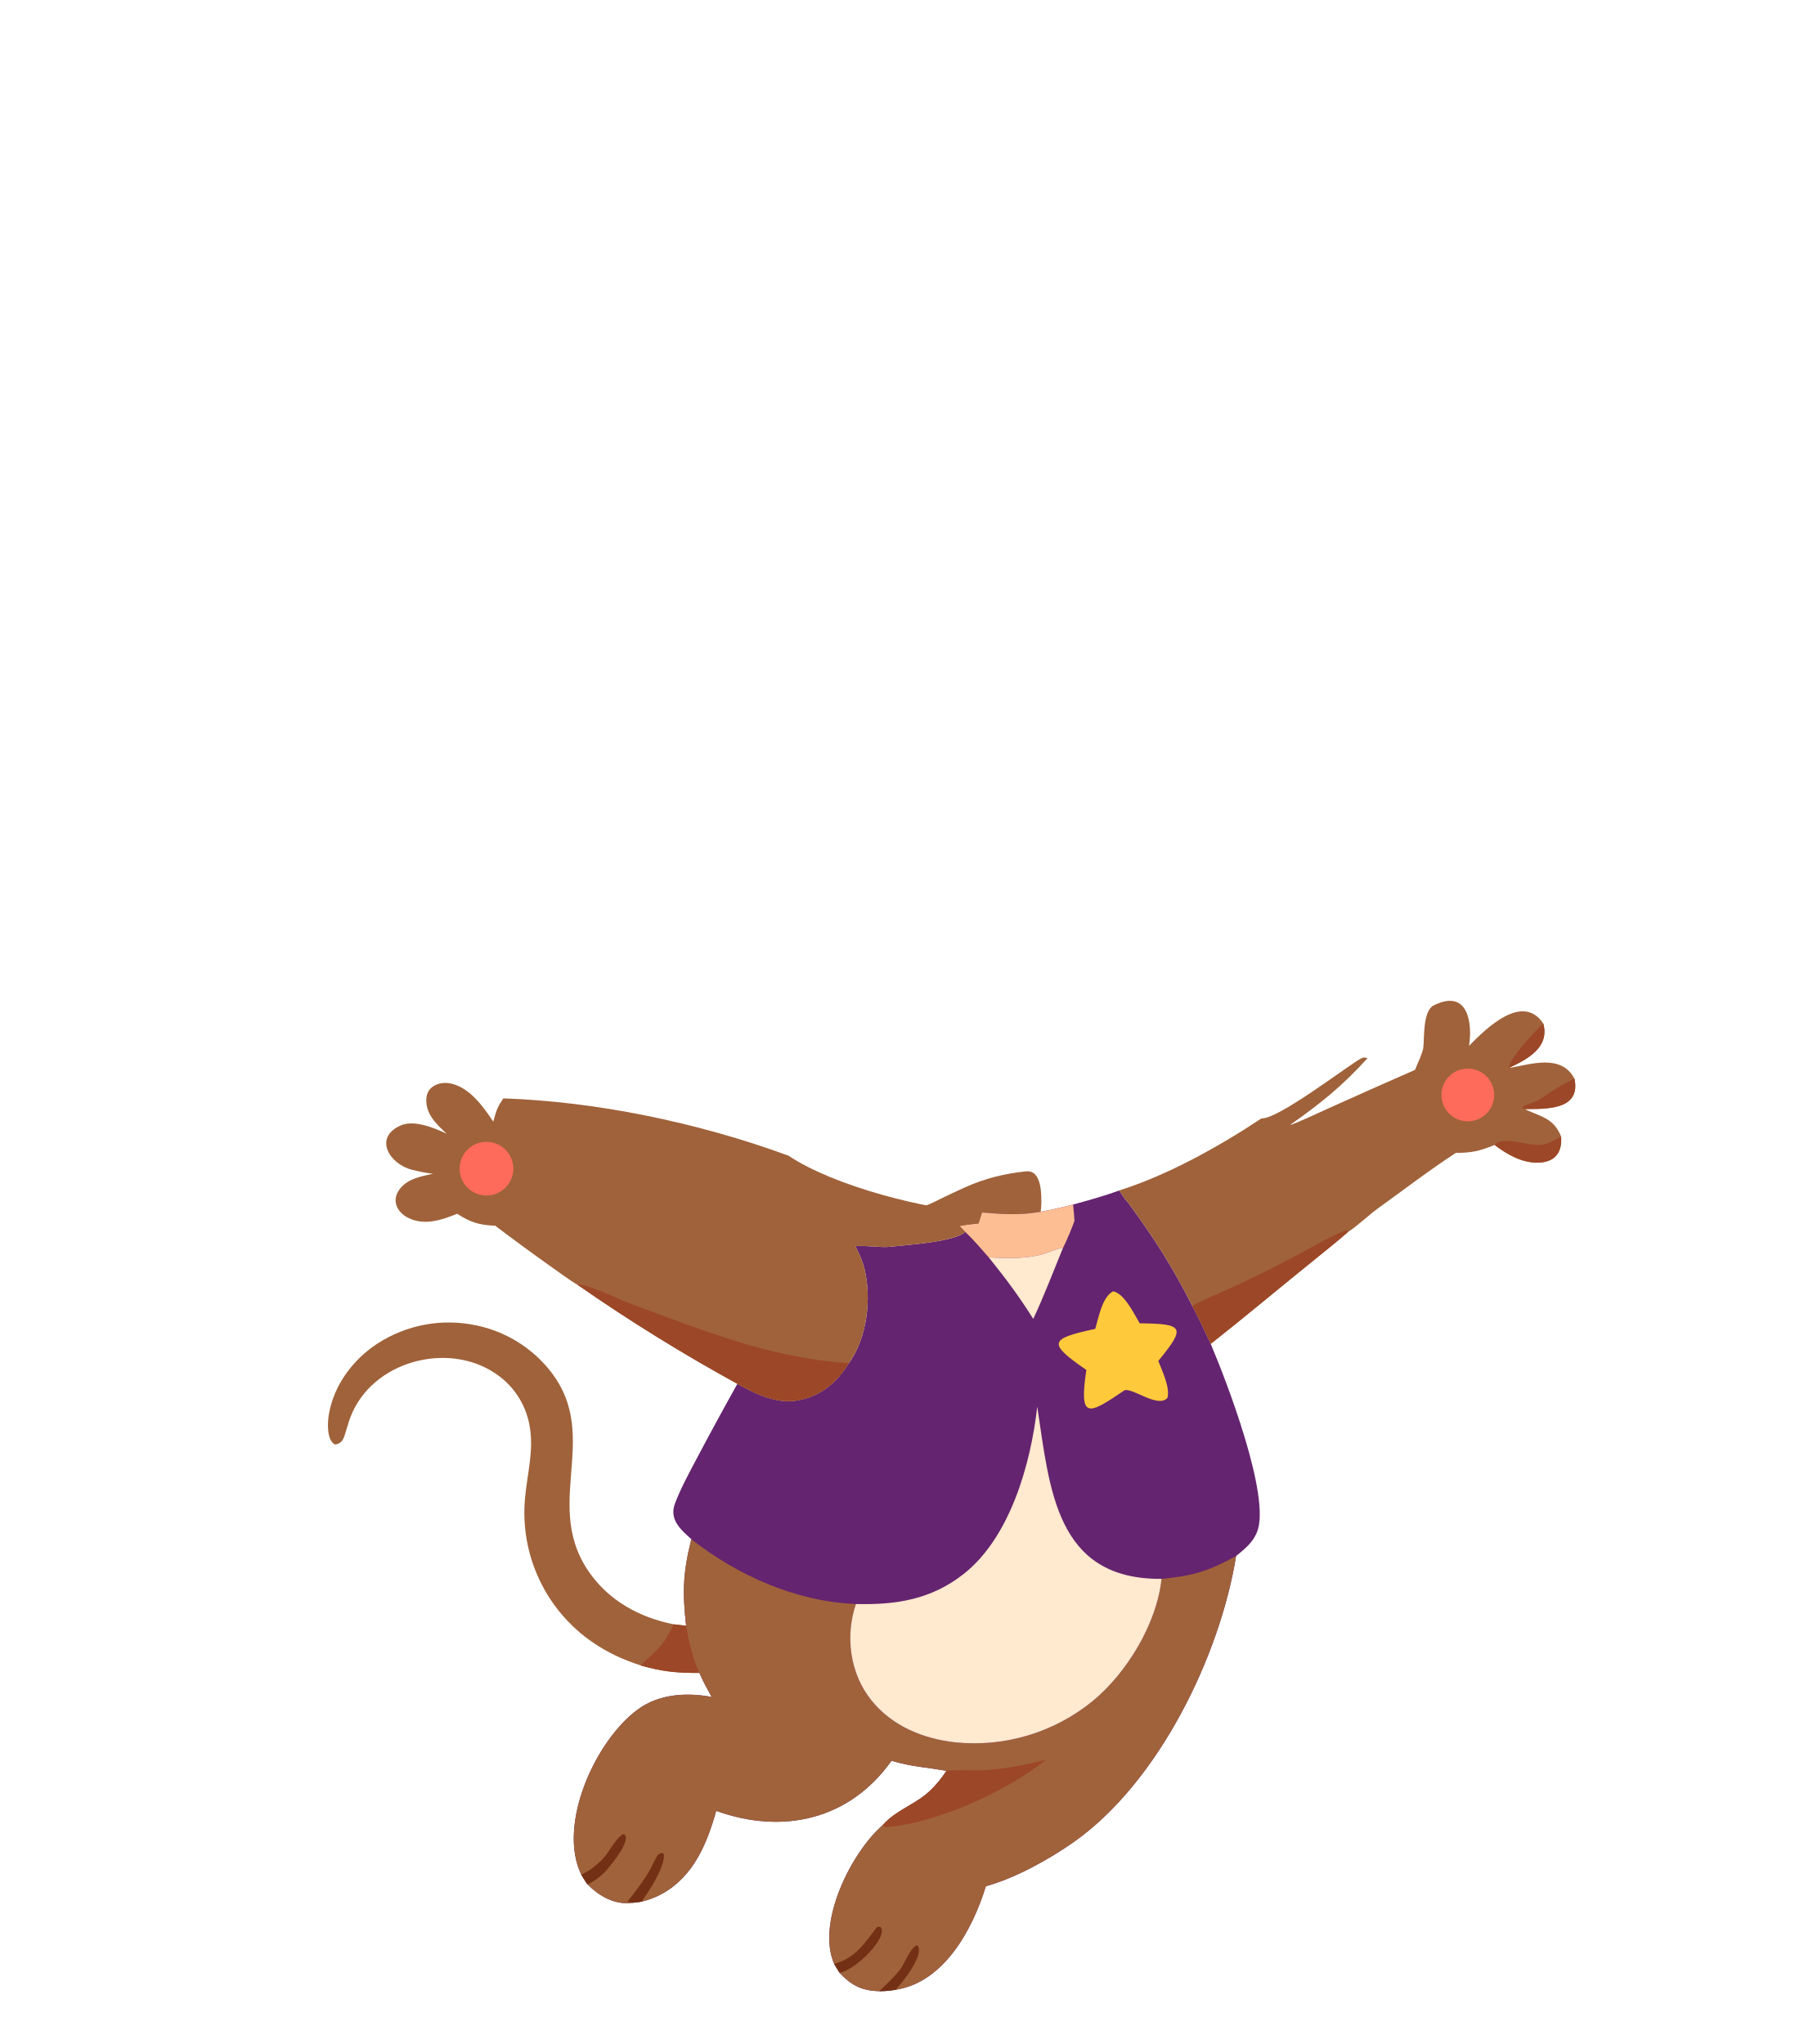
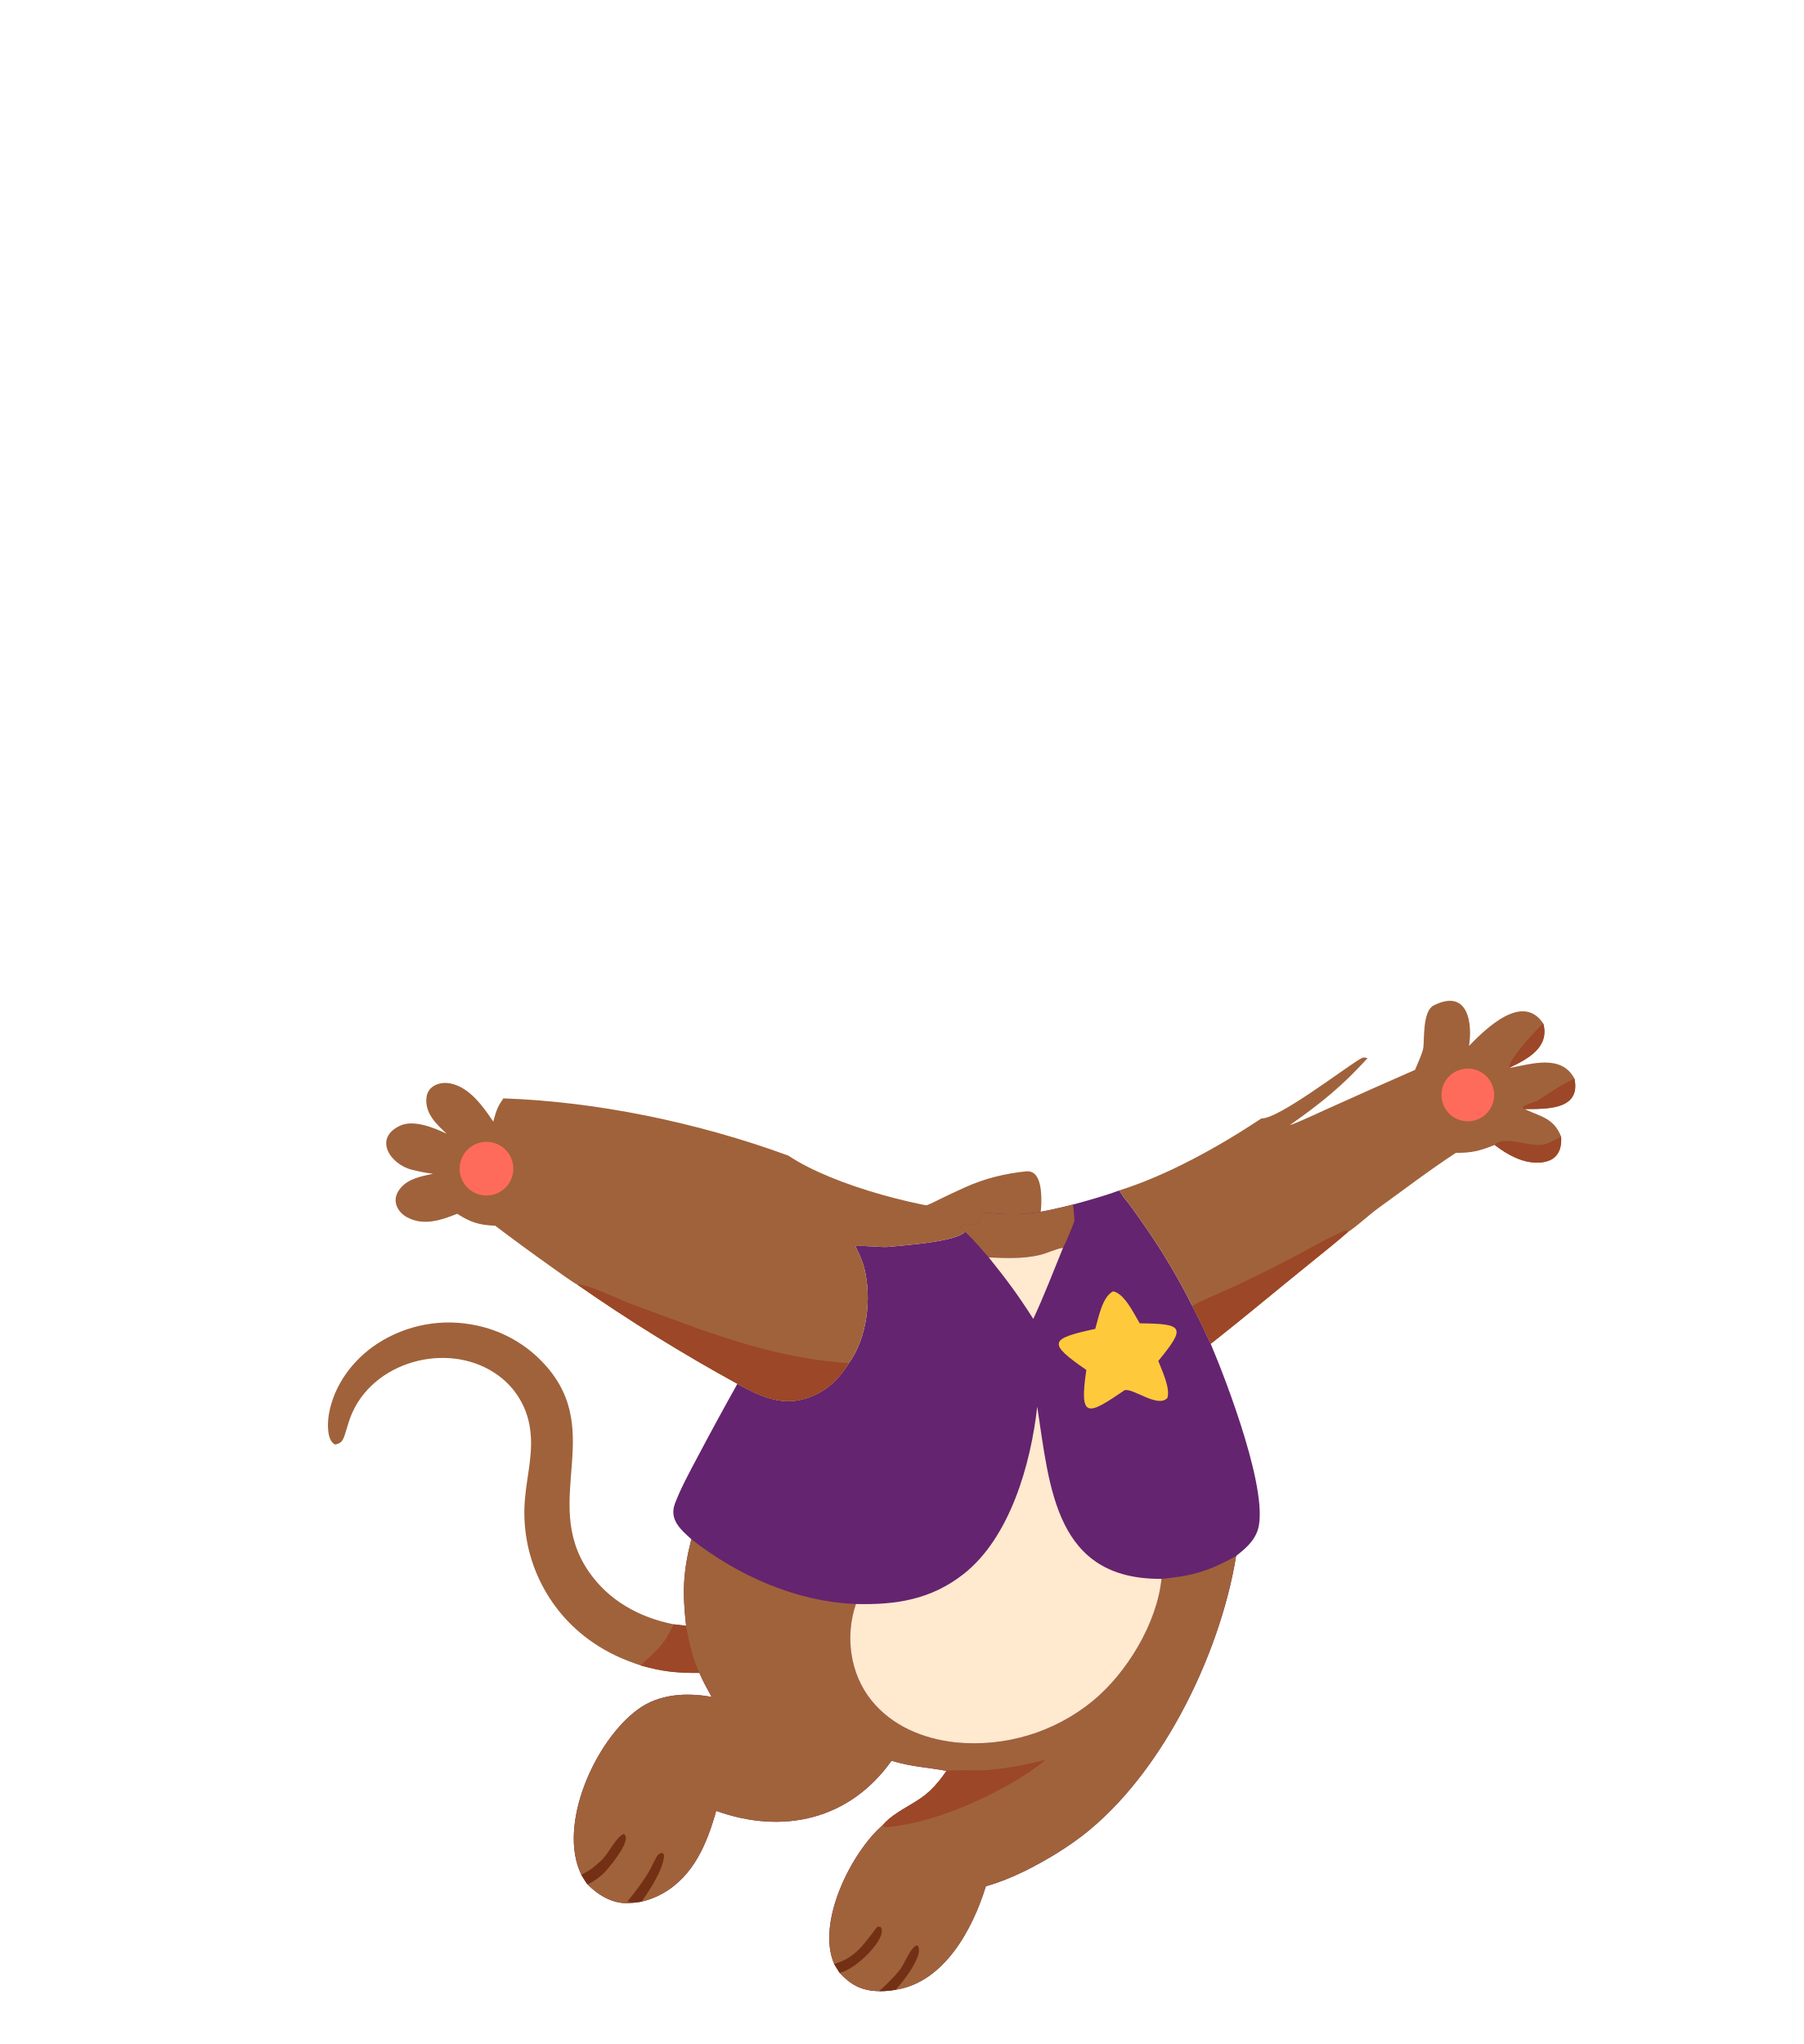
<svg xmlns="http://www.w3.org/2000/svg" width="1178" height="1335" viewBox="0 0 1178 1335" fill="none">
  <path d="M520 790.048C520 783.381 523.333 780.714 530 782.048C536.667 783.381 543.333 784.714 550 786.048C556.667 787.381 563.333 788.548 570 789.548C576.667 790.548 583.333 790.881 590 790.548C596.667 790.214 603.333 788.381 610 785.048C616.667 781.714 623.333 778.548 630 775.548C636.667 772.548 643.333 770.214 650 768.548C656.667 766.881 663.333 765.714 670 765.048C676.667 764.381 680 770.714 680 784.048C680 797.381 676.667 804.048 670 804.048C663.333 804.048 656.667 804.048 650 804.048C643.333 804.048 636.667 804.381 630 805.048C623.333 805.714 616.667 806.548 610 807.548C603.333 808.548 596.667 809.048 590 809.048C583.333 809.048 576.667 808.714 570 808.048C563.333 807.381 556.667 806.548 550 805.548C543.333 804.548 536.667 803.381 530 802.048C523.333 800.714 520 796.714 520 790.048Z" fill="#A0623A" />
  <path d="M700.718 786.724C710.724 783.961 721.116 781.145 730.823 777.514L734.297 782.702L736.768 785.636C753.607 808.653 765.498 827.087 778.503 852.829C782.995 861.355 786.561 869.002 790.59 877.736C800.466 900.936 830.05 977.412 820.884 1000.54C818.185 1007.36 812.729 1011.81 807.174 1016.28C796.548 1081.7 756.547 1164.04 701.174 1203.08C685.098 1214.42 662.809 1226.71 643.771 1231.96C635.165 1259.91 616.646 1294.71 584.79 1299.6C580.361 1300.26 578.471 1300.51 574.027 1300.47C573.596 1300.47 573.165 1300.46 572.735 1300.45C562.181 1300 555.18 1296.09 548.254 1288.45C547.063 1286.71 545.821 1284.53 544.712 1282.7C532.918 1255.66 555.863 1209.91 576.374 1192.08C585.23 1182.08 597.675 1178.72 607.191 1169.71C611.711 1165.43 614.555 1161.76 618.046 1156.65C603.998 1153.98 596.896 1154.29 582.148 1150.02C554.749 1188.61 511.245 1198.39 467.684 1182.75C461.683 1204.02 452.969 1225.38 432.561 1236.77C428.284 1239.14 423.704 1240.91 418.947 1242.04L413.397 1242.73C401.776 1244.46 391.514 1238.66 383.654 1230.72C382.167 1228.8 380.873 1226.53 379.597 1224.45C363.761 1191.81 388.759 1136.64 416.73 1116.33C430.503 1106.33 448.358 1105.3 464.712 1108.32C461.601 1102.72 459.275 1098.54 456.703 1092.65C452.093 1082.16 450.122 1073.01 448.024 1061.83C445.562 1039.77 445.948 1027.1 451.449 1005.3C444.416 998.975 436.814 992.378 440.757 981.981C444.561 971.956 449.74 962.543 454.738 953.058C463.459 936.54 472.382 920.127 481.506 903.83C494.489 911.014 508.41 917.806 523.506 914.116C537.33 910.74 546.93 902.207 554.316 890.311C566.311 873.728 569.276 847.888 564.402 828.365C563.049 823.111 560.974 818.757 558.559 813.939C563.302 813.17 575.751 814.872 580.406 814.357C591.417 813.144 622.91 811.28 630.3 804.637L626.506 800.759C630.549 799.866 634.831 799.488 638.96 799.031L641.217 791.9C667.568 794.312 675.567 792.95 700.718 786.724Z" fill="#64246F" />
  <path d="M451.449 1005.3C481.807 1029.12 519.978 1046.14 558.925 1047.62C551.77 1068.51 554.981 1092.98 568.89 1110.38C582.454 1127.36 603.038 1135.77 624.208 1138.02C656.303 1141.16 688.344 1131.5 713.352 1111.14C735.816 1092.74 755.471 1060.3 758.47 1031.2C778.777 1029.3 789.345 1026.16 807.174 1016.28C796.548 1081.7 756.547 1164.04 701.174 1203.08C685.098 1214.42 662.809 1226.71 643.771 1231.96C635.165 1259.91 616.646 1294.71 584.79 1299.6C580.361 1300.26 578.471 1300.51 574.027 1300.47C573.596 1300.47 573.165 1300.46 572.735 1300.45C562.181 1300 555.18 1296.09 548.254 1288.45C547.063 1286.71 545.821 1284.53 544.712 1282.7C532.918 1255.66 555.863 1209.91 576.374 1192.08C585.23 1182.08 597.675 1178.72 607.191 1169.71C611.711 1165.43 614.555 1161.76 618.046 1156.65C603.998 1153.98 596.896 1154.29 582.148 1150.02C554.749 1188.61 511.245 1198.39 467.684 1182.75C461.683 1204.02 452.969 1225.38 432.561 1236.77C428.284 1239.14 423.704 1240.91 418.947 1242.04L413.397 1242.73C401.776 1244.46 391.514 1238.66 383.654 1230.72C382.167 1228.8 380.873 1226.53 379.597 1224.45C363.761 1191.81 388.759 1136.64 416.73 1116.33C430.503 1106.33 448.358 1105.3 464.712 1108.32C461.601 1102.72 459.275 1098.54 456.703 1092.65C452.093 1082.16 450.122 1073.01 448.024 1061.83C445.562 1039.77 445.948 1027.1 451.449 1005.3Z" fill="#A0623A" />
  <path d="M618.046 1156.65C623.564 1155.64 637.95 1156.61 644.504 1156.1C658.076 1155.04 669.791 1152.53 682.953 1149.39C657.698 1169.7 612.353 1190.7 578.854 1193.34C577.638 1193.44 577.05 1192.92 576.375 1192.08C585.23 1182.08 597.675 1178.72 607.191 1169.71C611.711 1165.43 614.555 1161.76 618.046 1156.65Z" fill="#9C4727" />
  <path d="M379.597 1224.45C387.037 1220.45 386.031 1220.81 391.845 1215.85C397.733 1210.83 402.174 1199.37 407.464 1197.84C412.729 1201.58 399.522 1217.28 396.746 1220.7C393.595 1224.58 388.27 1228.75 383.655 1230.72C382.167 1228.8 380.873 1226.53 379.597 1224.45Z" fill="#743015" />
  <path d="M544.712 1282.7C558.843 1278.67 564.164 1269.58 572.595 1258.78C573.007 1258.26 574.173 1258.47 574.912 1258.45C580.679 1264.74 558.869 1286.75 548.254 1288.45C547.063 1286.71 545.821 1284.53 544.712 1282.7Z" fill="#743015" />
  <path d="M413.397 1242.73C412.147 1242.51 410.9 1242.28 409.654 1242.04C414.823 1235.49 419.171 1230.04 423.506 1222.82C425.822 1218.97 427.45 1214.45 429.815 1211.24C431.971 1210.08 430.901 1210.22 433.057 1210.44L433.666 1211.84C433.152 1221.14 424.246 1234.44 418.947 1242.04L413.397 1242.73Z" fill="#743015" />
  <path d="M574.027 1300.47C578.957 1296.15 583.182 1291.92 587.406 1286.85C590.347 1283.32 595.123 1270.28 599.175 1270.64C603.819 1276.86 589.298 1294.77 584.79 1299.6C580.361 1300.26 578.471 1300.51 574.027 1300.47Z" fill="#743015" />
  <path d="M677.308 918.699C685.502 972.249 689.192 1031.77 758.47 1031.2C755.472 1060.3 735.817 1092.74 713.352 1111.14C688.345 1131.5 656.303 1141.16 624.208 1138.02C603.038 1135.77 582.454 1127.36 568.891 1110.38C554.982 1092.98 551.77 1068.51 558.925 1047.62C585.082 1048.29 607.963 1044.75 629.235 1028.03C659.674 1004.11 673.175 955.9 677.308 918.699Z" fill="#FFE9CF" />
-   <path d="M641.217 791.9C667.568 794.312 675.567 792.95 700.718 786.724C701.05 790.238 701.442 793.804 701.631 797.324C700.568 800.7 695.894 811.834 694.166 814.95C689.075 815.725 684.075 818.476 679.016 819.663C667.966 822.257 656.897 821.729 645.67 821.253C640.099 815.074 636.487 810.458 630.301 804.637L626.506 800.759C630.549 799.866 634.831 799.488 638.961 799.031L641.217 791.9Z" fill="#FEBE93" />
+   <path d="M641.217 791.9C667.568 794.312 675.567 792.95 700.718 786.724C701.05 790.238 701.442 793.804 701.631 797.324C700.568 800.7 695.894 811.834 694.166 814.95C689.075 815.725 684.075 818.476 679.016 819.663C667.966 822.257 656.897 821.729 645.67 821.253C640.099 815.074 636.487 810.458 630.301 804.637L626.506 800.759C630.549 799.866 634.831 799.488 638.961 799.031L641.217 791.9Z" fill="#A0623A" />
  <path d="M645.67 821.253C656.896 821.729 667.966 822.257 679.016 819.663C684.075 818.476 689.075 815.725 694.166 814.95C688.305 829.304 681.239 847.621 674.72 861.407C664.68 845.619 657.542 836.07 645.67 821.253Z" fill="#FFE9CF" />
  <path d="M726.879 843.397C734.291 844.863 740.393 857.933 744.239 864.308C773.093 864.589 774.547 866.727 756.365 888.87C758.881 895.395 764.292 906.601 762.297 913.041C756.084 919.885 739.735 906.32 734.324 908.015C710.686 924.051 704.453 927.662 709.382 894.763C683.612 876.987 685.444 874.353 715.21 867.933C717.407 860.404 719.747 847.008 726.879 843.397Z" fill="#FFC93C" />
  <path d="M514.829 754.79C544.447 774.626 605.535 790.577 641.217 791.9L638.96 799.031C634.831 799.488 630.549 799.866 626.506 800.759L630.3 804.637C622.91 811.28 591.417 813.144 580.407 814.356C575.751 814.871 563.302 813.17 558.559 813.939C560.974 818.757 563.049 823.111 564.402 828.365C569.277 847.888 566.311 873.727 554.316 890.311C546.93 902.207 537.33 910.74 523.506 914.116C508.41 917.806 494.489 911.014 481.506 903.83C445.573 884.125 410.713 862.522 377.074 839.114C373.257 837.048 363.284 829.766 359.295 826.924C347.18 818.32 335.198 809.526 323.354 800.55C312.774 800.166 307.248 798.308 298.535 792.754C288.167 796.939 276.649 800.85 265.911 795.088C259.442 791.613 255.957 784.488 260.206 777.82C265.185 770.011 274.381 768.459 282.693 766.595C277.64 766.054 274.396 765.285 269.265 764.072C254.796 760.644 243.525 743.389 261.361 735.176C270.042 731.173 283.151 736.414 291.721 740.482C284.974 734.309 277.373 727.093 278.466 716.989C279.193 709.238 287.221 706.24 294.083 707.615C306.66 710.138 315.474 722.699 322.112 732.562C323.904 726.063 324.648 723.09 328.549 717.673L328.507 717.386C388.507 719.386 454.829 732.79 514.829 754.79Z" fill="#A0623A" />
  <path d="M377.074 839.114C381.999 837.836 405.715 849.309 412.251 851.708C459.644 869.119 503.281 887.136 554.316 890.311C546.93 902.207 537.33 910.74 523.506 914.116C508.41 917.806 494.489 911.014 481.506 903.83C445.573 884.125 410.713 862.522 377.074 839.114Z" fill="#9C4727" />
  <path d="M313.899 746.179C323.299 744.112 332.607 750.012 334.753 759.392C336.899 768.772 331.081 778.126 321.718 780.356C312.241 782.605 302.745 776.705 300.573 767.208C298.402 757.717 304.386 748.271 313.899 746.179Z" fill="#FF6B5B" />
  <path d="M923.983 698.783C925.405 695.295 928.964 687.753 929.44 684.259C930.131 677.799 928.99 660.232 936.305 656.607C959.063 645.336 961.559 669.091 959.265 683.086C970.067 672.043 994.227 648.024 1007.78 668.543C1011.97 684.09 997.558 691.723 985.706 697.322C986.078 697.309 986.449 697.303 986.821 697.29C1000.31 694.852 1019.74 688.496 1028.12 704.525C1032.44 725.209 1009.53 724.27 995.563 724.355L996.495 724.792C1006.55 729.472 1014.57 730.319 1019.41 742.326C1020.15 753.167 1015.1 759.249 1003.89 759.359C993.692 759.464 983.822 753.858 975.999 747.802C966.201 751.752 961.181 752.984 950.699 752.971C933.41 764.216 916.741 777.025 900.006 789.078C893.969 793.425 885.879 801.091 880.182 804.703C873.63 810.413 866.7 816.019 859.92 821.475C836.758 840.111 813.928 859.335 790.59 877.736C786.561 869.002 782.995 861.355 778.503 852.829C765.498 827.087 753.607 808.653 736.768 785.636L734.297 782.702L730.823 777.514C762.669 767.469 795.961 748.878 823.746 730.456C834.222 731.141 876.655 698.587 887.698 691.925C890.065 690.497 890.658 690.439 893.011 691.136C876.251 709.532 862.521 720.6 842.299 734.798C845.546 734.126 863.219 725.828 867.574 723.866C886.323 715.392 905.13 707.028 923.983 698.783Z" fill="#A0623A" />
  <path d="M778.503 852.829C785.635 848.807 801.099 842.66 809.632 838.54C823.303 832.054 836.817 825.236 850.155 818.079C854.51 815.771 876.088 803.568 879.621 803.536L880.182 804.703C873.63 810.413 866.7 816.019 859.92 821.475C836.758 840.111 813.928 859.335 790.59 877.736C786.561 869.002 782.995 861.355 778.503 852.829Z" fill="#9C4727" />
  <path d="M976 747.802C982.173 740.769 1000.32 750.331 1009.45 747.137C1013.63 745.677 1015.66 744.419 1019.41 742.327C1020.15 753.167 1015.1 759.249 1003.89 759.36C993.692 759.464 983.822 753.858 976 747.802Z" fill="#9C4727" />
  <path d="M1028.12 704.525C1032.44 725.209 1009.53 724.27 995.563 724.355L994.546 723.983L994.318 723.162C997.056 720.796 1001.78 720.346 1005.25 718.117C1013.24 712.993 1019.29 708.404 1028.12 704.525Z" fill="#9C4727" />
  <path d="M985.706 697.322C984.018 693.183 1004.17 671.222 1007.78 668.543C1011.97 684.09 997.558 691.723 985.706 697.322Z" fill="#9C4727" />
  <path d="M955.999 698.118C965.347 696.755 974.044 703.189 975.485 712.524C976.925 721.858 970.569 730.613 961.24 732.131C951.801 733.67 942.915 727.223 941.461 717.771C940.001 708.319 946.533 699.487 955.999 698.118Z" fill="#FF6B5B" />
  <path d="M418.434 1087.78C407.076 1084.03 397.183 1079.64 387.235 1072.81C356.397 1051.77 339.398 1015.66 342.834 978.481C344.284 962.1 348.883 947.179 345.681 930.472C343.078 916.672 334.958 904.534 323.199 896.855C291.71 875.866 242.607 889.313 228.832 925.609C227.357 929.5 226.33 933.659 224.991 937.609C223.798 941.129 222.523 942.863 218.749 943.47C213.224 940.706 213.844 929.109 214.739 923.816C217.964 904.743 230.436 887.984 246.471 877.534C265.637 865.11 288.972 860.853 311.289 865.716C326.42 868.897 340.363 876.237 351.548 886.908C398.464 932.069 352.112 979.185 384.348 1026.3C397.447 1045.45 417.538 1056.4 439.869 1060.88L448.024 1061.83C450.122 1073.01 452.093 1082.16 456.703 1092.65C441.758 1092.69 432.695 1091.85 418.434 1087.78Z" fill="#A0623A" />
  <path d="M439.869 1060.88L448.024 1061.83C450.122 1073.01 452.093 1082.16 456.703 1092.65C441.758 1092.69 432.695 1091.85 418.434 1087.78C419.581 1086.41 424.314 1082.1 425.777 1080.74C433.115 1073.94 435.587 1069.72 439.869 1060.88Z" fill="#9C4727" />
</svg>
